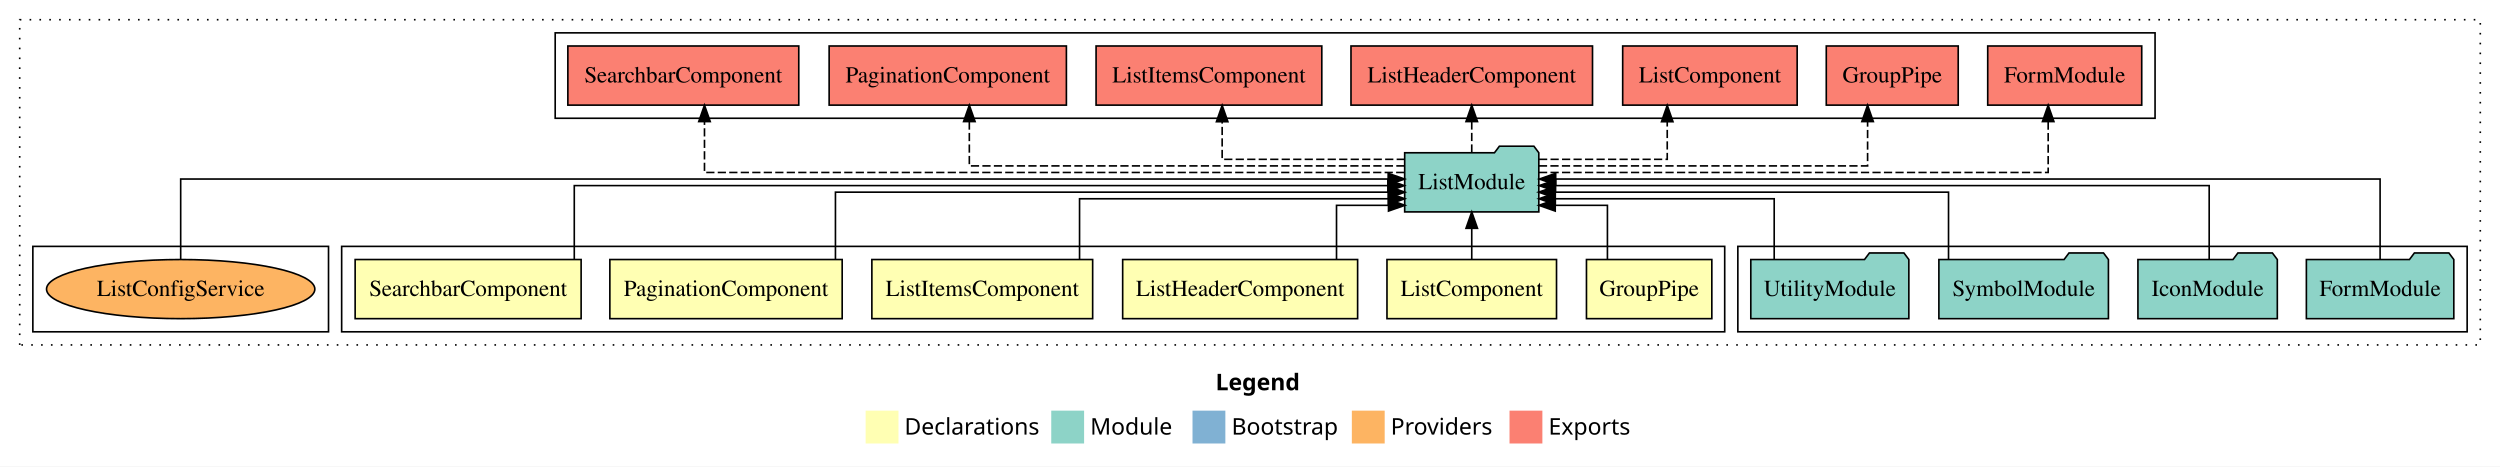
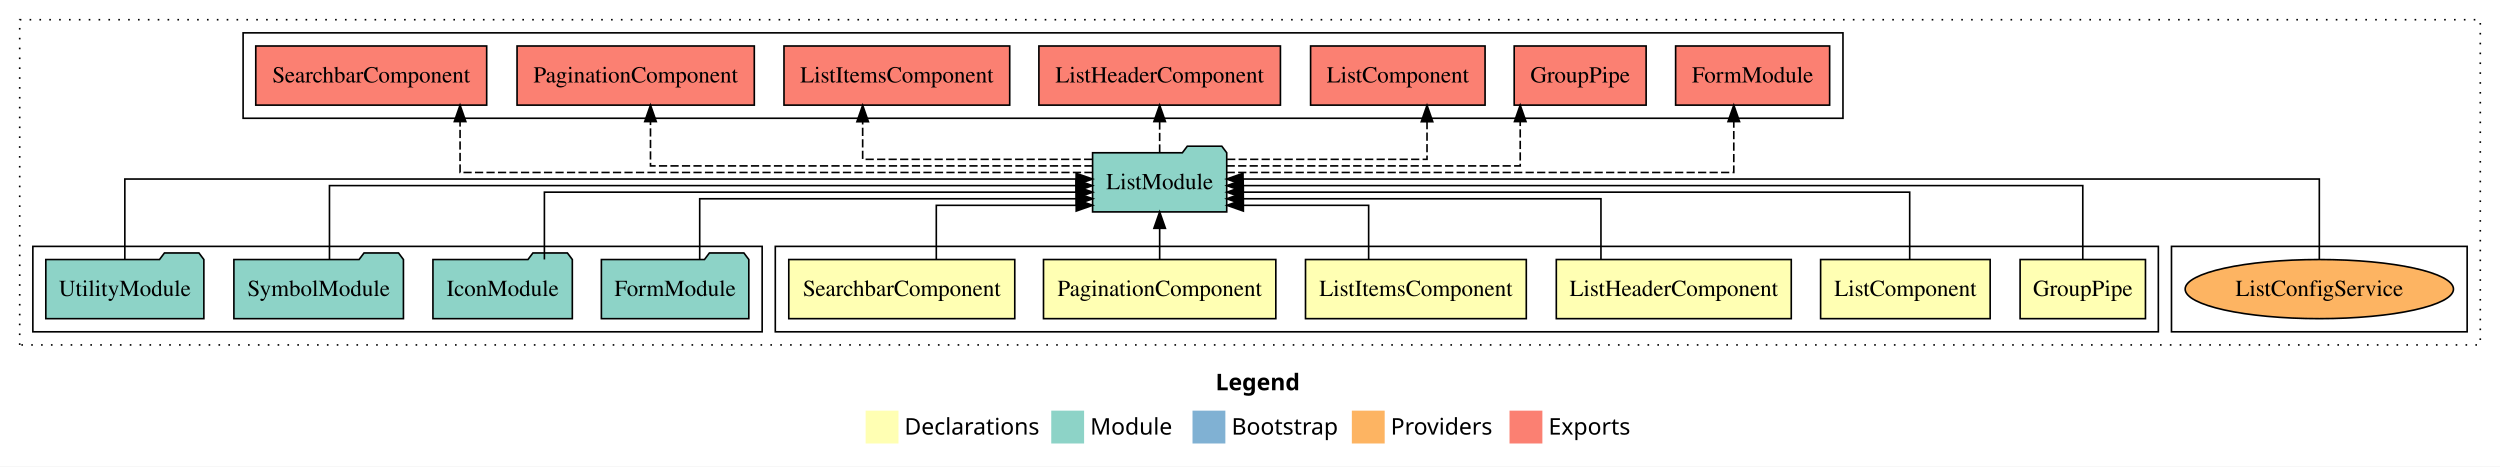
<svg xmlns="http://www.w3.org/2000/svg" width="1522pt" height="284pt" viewBox="0.00 0.00 1522.00 284.00">
  <g id="graph0" class="graph" transform="scale(1 1) rotate(0) translate(4 280)">
    <polygon fill="white" stroke="transparent" points="-4,4 -4,-280 1518,-280 1518,4 -4,4" />
    <text text-anchor="start" x="736.01" y="-42.4" font-family="sans-serif" font-weight="bold" font-size="14.00">Legend</text>
    <polygon fill="#ffffb3" stroke="transparent" points="523,-10 523,-30 543,-30 543,-10 523,-10" />
    <text text-anchor="start" x="546.63" y="-15.4" font-family="sans-serif" font-size="14.00">  Declarations</text>
    <polygon fill="#8dd3c7" stroke="transparent" points="636,-10 636,-30 656,-30 656,-10 636,-10" />
    <text text-anchor="start" x="659.73" y="-15.4" font-family="sans-serif" font-size="14.00">  Module</text>
    <polygon fill="#80b1d3" stroke="transparent" points="722,-10 722,-30 742,-30 742,-10 722,-10" />
    <text text-anchor="start" x="745.78" y="-15.4" font-family="sans-serif" font-size="14.00">  Bootstrap</text>
    <polygon fill="#fdb462" stroke="transparent" points="819,-10 819,-30 839,-30 839,-10 819,-10" />
    <text text-anchor="start" x="842.67" y="-15.4" font-family="sans-serif" font-size="14.00">  Providers</text>
    <polygon fill="#fb8072" stroke="transparent" points="915,-10 915,-30 935,-30 935,-10 915,-10" />
    <text text-anchor="start" x="938.73" y="-15.4" font-family="sans-serif" font-size="14.00">  Exports</text>
    <g id="clust1" class="cluster">
      <polygon fill="none" stroke="black" stroke-dasharray="1,5" points="8,-70 8,-268 1506,-268 1506,-70 8,-70" />
    </g>
-     <g id="clust9" class="cluster">
-       <polygon fill="none" stroke="black" points="1054,-78 1054,-130 1498,-130 1498,-78 1054,-78" />
+     <g id="clust12" class="cluster">
+       <polygon fill="none" stroke="black" points="1318,-78 1318,-130 1498,-130 1498,-78 1318,-78" />
    </g>
    <g id="clust2" class="cluster">
-       <polygon fill="none" stroke="black" points="204,-78 204,-130 1046,-130 1046,-78 204,-78" />
+       <polygon fill="none" stroke="black" points="468,-78 468,-130 1310,-130 1310,-78 468,-78" />
    </g>
-     <g id="clust12" class="cluster">
-       <polygon fill="none" stroke="black" points="16,-78 16,-130 196,-130 196,-78 16,-78" />
+     <g id="clust9" class="cluster">
+       <polygon fill="none" stroke="black" points="16,-78 16,-130 460,-130 460,-78 16,-78" />
    </g>
    <g id="clust10" class="cluster">
-       <polygon fill="none" stroke="black" points="334,-208 334,-260 1308,-260 1308,-208 334,-208" />
+       <polygon fill="none" stroke="black" points="144,-208 144,-260 1118,-260 1118,-208 144,-208" />
    </g>
    <g id="node1" class="node">
-       <polygon fill="#ffffb3" stroke="black" points="1038.16,-122 961.84,-122 961.84,-86 1038.16,-86 1038.16,-122" />
-       <text text-anchor="middle" x="1000" y="-99.8" font-family="Times,serif" font-size="14.00">GroupPipe</text>
+       <polygon fill="#ffffb3" stroke="black" points="1302.16,-122 1225.84,-122 1225.84,-86 1302.16,-86 1302.16,-122" />
+       <text text-anchor="middle" x="1264" y="-99.8" font-family="Times,serif" font-size="14.00">GroupPipe</text>
    </g>
    <g id="node7" class="node">
-       <polygon fill="#8dd3c7" stroke="black" points="932.83,-187 929.83,-191 908.83,-191 905.83,-187 851.17,-187 851.17,-151 932.83,-151 932.83,-187" />
-       <text text-anchor="middle" x="892" y="-164.8" font-family="Times,serif" font-size="14.00">ListModule</text>
+       <polygon fill="#8dd3c7" stroke="black" points="742.83,-187 739.83,-191 718.83,-191 715.83,-187 661.17,-187 661.17,-151 742.83,-151 742.83,-187" />
+       <text text-anchor="middle" x="702" y="-164.8" font-family="Times,serif" font-size="14.00">ListModule</text>
    </g>
    <g id="edge1" class="edge">
-       <path fill="none" stroke="black" d="M974.6,-122.12C974.6,-136.78 974.6,-155 974.6,-155 974.6,-155 942.82,-155 942.82,-155" />
-       <polygon fill="black" stroke="black" points="942.82,-151.5 932.82,-155 942.82,-158.5 942.82,-151.5" />
+       <path fill="none" stroke="black" d="M1264,-122.22C1264,-140.83 1264,-167 1264,-167 1264,-167 752.87,-167 752.87,-167" />
+       <polygon fill="black" stroke="black" points="752.87,-163.5 742.87,-167 752.87,-170.5 752.87,-163.5" />
    </g>
    <g id="node2" class="node">
-       <polygon fill="#ffffb3" stroke="black" points="943.61,-122 840.39,-122 840.39,-86 943.61,-86 943.61,-122" />
-       <text text-anchor="middle" x="892" y="-99.8" font-family="Times,serif" font-size="14.00">ListComponent</text>
+       <polygon fill="#ffffb3" stroke="black" points="1207.61,-122 1104.39,-122 1104.39,-86 1207.61,-86 1207.61,-122" />
+       <text text-anchor="middle" x="1156" y="-99.8" font-family="Times,serif" font-size="14.00">ListComponent</text>
    </g>
    <g id="edge2" class="edge">
-       <path fill="none" stroke="black" d="M892,-122.11C892,-122.11 892,-140.99 892,-140.99" />
-       <polygon fill="black" stroke="black" points="888.5,-140.99 892,-150.99 895.5,-140.99 888.5,-140.99" />
+       <path fill="none" stroke="black" d="M1158.62,-122.02C1158.62,-139.37 1158.62,-163 1158.62,-163 1158.62,-163 752.92,-163 752.92,-163" />
+       <polygon fill="black" stroke="black" points="752.92,-159.5 742.92,-163 752.92,-166.5 752.92,-159.5" />
    </g>
    <g id="node3" class="node">
-       <polygon fill="#ffffb3" stroke="black" points="822.52,-122 679.48,-122 679.48,-86 822.52,-86 822.52,-122" />
-       <text text-anchor="middle" x="751" y="-99.8" font-family="Times,serif" font-size="14.00">ListHeaderComponent</text>
+       <polygon fill="#ffffb3" stroke="black" points="1086.52,-122 943.48,-122 943.48,-86 1086.52,-86 1086.52,-122" />
+       <text text-anchor="middle" x="1015" y="-99.8" font-family="Times,serif" font-size="14.00">ListHeaderComponent</text>
    </g>
    <g id="edge3" class="edge">
-       <path fill="none" stroke="black" d="M809.67,-122.12C809.67,-136.78 809.67,-155 809.67,-155 809.67,-155 841.32,-155 841.32,-155" />
-       <polygon fill="black" stroke="black" points="841.32,-158.5 851.32,-155 841.32,-151.5 841.32,-158.5" />
+       <path fill="none" stroke="black" d="M970.66,-122.01C970.66,-138.05 970.66,-159 970.66,-159 970.66,-159 752.8,-159 752.8,-159" />
+       <polygon fill="black" stroke="black" points="752.8,-155.5 742.8,-159 752.8,-162.5 752.8,-155.5" />
    </g>
    <g id="node4" class="node">
-       <polygon fill="#ffffb3" stroke="black" points="661.21,-122 526.79,-122 526.79,-86 661.21,-86 661.21,-122" />
-       <text text-anchor="middle" x="594" y="-99.8" font-family="Times,serif" font-size="14.00">ListItemsComponent</text>
+       <polygon fill="#ffffb3" stroke="black" points="925.21,-122 790.79,-122 790.79,-86 925.21,-86 925.21,-122" />
+       <text text-anchor="middle" x="858" y="-99.8" font-family="Times,serif" font-size="14.00">ListItemsComponent</text>
    </g>
    <g id="edge4" class="edge">
-       <path fill="none" stroke="black" d="M653.23,-122.01C653.23,-138.05 653.23,-159 653.23,-159 653.23,-159 841.23,-159 841.23,-159" />
-       <polygon fill="black" stroke="black" points="841.23,-162.5 851.23,-159 841.23,-155.5 841.23,-162.5" />
+       <path fill="none" stroke="black" d="M829.23,-122.12C829.23,-136.78 829.23,-155 829.23,-155 829.23,-155 752.96,-155 752.96,-155" />
+       <polygon fill="black" stroke="black" points="752.96,-151.5 742.96,-155 752.96,-158.5 752.96,-151.5" />
    </g>
    <g id="node5" class="node">
-       <polygon fill="#ffffb3" stroke="black" points="508.72,-122 367.28,-122 367.28,-86 508.72,-86 508.72,-122" />
-       <text text-anchor="middle" x="438" y="-99.8" font-family="Times,serif" font-size="14.00">PaginationComponent</text>
+       <polygon fill="#ffffb3" stroke="black" points="772.72,-122 631.28,-122 631.28,-86 772.72,-86 772.72,-122" />
+       <text text-anchor="middle" x="702" y="-99.8" font-family="Times,serif" font-size="14.00">PaginationComponent</text>
    </g>
    <g id="edge5" class="edge">
-       <path fill="none" stroke="black" d="M504.62,-122.02C504.62,-139.37 504.62,-163 504.62,-163 504.62,-163 841.28,-163 841.28,-163" />
-       <polygon fill="black" stroke="black" points="841.28,-166.5 851.28,-163 841.28,-159.5 841.28,-166.5" />
+       <path fill="none" stroke="black" d="M702,-122.11C702,-122.11 702,-140.99 702,-140.99" />
+       <polygon fill="black" stroke="black" points="698.5,-140.99 702,-150.99 705.5,-140.99 698.5,-140.99" />
    </g>
    <g id="node6" class="node">
-       <polygon fill="#ffffb3" stroke="black" points="349.79,-122 212.21,-122 212.21,-86 349.79,-86 349.79,-122" />
-       <text text-anchor="middle" x="281" y="-99.8" font-family="Times,serif" font-size="14.00">SearchbarComponent</text>
+       <polygon fill="#ffffb3" stroke="black" points="613.79,-122 476.21,-122 476.21,-86 613.79,-86 613.79,-122" />
+       <text text-anchor="middle" x="545" y="-99.8" font-family="Times,serif" font-size="14.00">SearchbarComponent</text>
    </g>
    <g id="edge6" class="edge">
-       <path fill="none" stroke="black" d="M345.62,-122.22C345.62,-140.83 345.62,-167 345.62,-167 345.62,-167 840.93,-167 840.93,-167" />
-       <polygon fill="black" stroke="black" points="840.93,-170.5 850.93,-167 840.93,-163.5 840.93,-170.5" />
+       <path fill="none" stroke="black" d="M566.02,-122.12C566.02,-136.78 566.02,-155 566.02,-155 566.02,-155 651.2,-155 651.2,-155" />
+       <polygon fill="black" stroke="black" points="651.2,-158.5 661.2,-155 651.2,-151.5 651.2,-158.5" />
    </g>
    <g id="node12" class="node">
-       <polygon fill="#fb8072" stroke="black" points="1299.88,-252 1206.12,-252 1206.12,-216 1299.88,-216 1299.88,-252" />
-       <text text-anchor="middle" x="1253" y="-229.8" font-family="Times,serif" font-size="14.00">FormModule </text>
+       <polygon fill="#fb8072" stroke="black" points="1109.88,-252 1016.12,-252 1016.12,-216 1109.88,-216 1109.88,-252" />
+       <text text-anchor="middle" x="1063" y="-229.8" font-family="Times,serif" font-size="14.00">FormModule </text>
    </g>
    <g id="edge11" class="edge">
-       <path fill="none" stroke="black" stroke-dasharray="5,2" d="M932.94,-175C1025.52,-175 1242.93,-175 1242.93,-175 1242.93,-175 1242.93,-205.98 1242.93,-205.98" />
-       <polygon fill="black" stroke="black" points="1239.43,-205.98 1242.93,-215.98 1246.43,-205.98 1239.43,-205.98" />
+       <path fill="none" stroke="black" stroke-dasharray="5,2" d="M742.78,-175C834.98,-175 1051.53,-175 1051.53,-175 1051.53,-175 1051.53,-205.98 1051.53,-205.98" />
+       <polygon fill="black" stroke="black" points="1048.03,-205.98 1051.53,-215.98 1055.03,-205.98 1048.03,-205.98" />
    </g>
    <g id="node13" class="node">
-       <polygon fill="#fb8072" stroke="black" points="1188.16,-252 1107.84,-252 1107.84,-216 1188.16,-216 1188.16,-252" />
-       <text text-anchor="middle" x="1148" y="-229.8" font-family="Times,serif" font-size="14.00">GroupPipe </text>
+       <polygon fill="#fb8072" stroke="black" points="998.16,-252 917.84,-252 917.84,-216 998.16,-216 998.16,-252" />
+       <text text-anchor="middle" x="958" y="-229.8" font-family="Times,serif" font-size="14.00">GroupPipe </text>
    </g>
    <g id="edge12" class="edge">
-       <path fill="none" stroke="black" stroke-dasharray="5,2" d="M932.88,-179C1001.64,-179 1132.99,-179 1132.99,-179 1132.99,-179 1132.99,-205.99 1132.99,-205.99" />
-       <polygon fill="black" stroke="black" points="1129.49,-205.99 1132.99,-215.99 1136.49,-205.99 1129.49,-205.99" />
+       <path fill="none" stroke="black" stroke-dasharray="5,2" d="M742.77,-179C806.26,-179 921.51,-179 921.51,-179 921.51,-179 921.51,-205.99 921.51,-205.99" />
+       <polygon fill="black" stroke="black" points="918.01,-205.99 921.51,-215.99 925.01,-205.99 918.01,-205.99" />
    </g>
    <g id="node14" class="node">
-       <polygon fill="#fb8072" stroke="black" points="1090.11,-252 983.89,-252 983.89,-216 1090.11,-216 1090.11,-252" />
-       <text text-anchor="middle" x="1037" y="-229.8" font-family="Times,serif" font-size="14.00">ListComponent </text>
+       <polygon fill="#fb8072" stroke="black" points="900.11,-252 793.89,-252 793.89,-216 900.11,-216 900.11,-252" />
+       <text text-anchor="middle" x="847" y="-229.8" font-family="Times,serif" font-size="14.00">ListComponent </text>
    </g>
    <g id="edge13" class="edge">
-       <path fill="none" stroke="black" stroke-dasharray="5,2" d="M932.96,-183C967.38,-183 1011.01,-183 1011.01,-183 1011.01,-183 1011.01,-205.88 1011.01,-205.88" />
-       <polygon fill="black" stroke="black" points="1007.51,-205.88 1011.01,-215.88 1014.51,-205.88 1007.51,-205.88" />
+       <path fill="none" stroke="black" stroke-dasharray="5,2" d="M743.07,-183C791.29,-183 864.77,-183 864.77,-183 864.77,-183 864.77,-205.88 864.77,-205.88" />
+       <polygon fill="black" stroke="black" points="861.27,-205.88 864.77,-215.88 868.27,-205.88 861.27,-205.88" />
    </g>
    <g id="node15" class="node">
-       <polygon fill="#fb8072" stroke="black" points="965.52,-252 818.48,-252 818.48,-216 965.52,-216 965.52,-252" />
-       <text text-anchor="middle" x="892" y="-229.8" font-family="Times,serif" font-size="14.00">ListHeaderComponent </text>
+       <polygon fill="#fb8072" stroke="black" points="775.52,-252 628.48,-252 628.48,-216 775.52,-216 775.52,-252" />
+       <text text-anchor="middle" x="702" y="-229.8" font-family="Times,serif" font-size="14.00">ListHeaderComponent </text>
    </g>
    <g id="edge14" class="edge">
-       <path fill="none" stroke="black" stroke-dasharray="5,2" d="M892,-187.11C892,-187.11 892,-205.99 892,-205.99" />
-       <polygon fill="black" stroke="black" points="888.5,-205.99 892,-215.99 895.5,-205.99 888.5,-205.99" />
+       <path fill="none" stroke="black" stroke-dasharray="5,2" d="M702,-187.11C702,-187.11 702,-205.99 702,-205.99" />
+       <polygon fill="black" stroke="black" points="698.5,-205.99 702,-215.99 705.5,-205.99 698.5,-205.99" />
    </g>
    <g id="node16" class="node">
-       <polygon fill="#fb8072" stroke="black" points="800.71,-252 663.29,-252 663.29,-216 800.71,-216 800.71,-252" />
-       <text text-anchor="middle" x="732" y="-229.8" font-family="Times,serif" font-size="14.00">ListItemsComponent </text>
+       <polygon fill="#fb8072" stroke="black" points="610.71,-252 473.29,-252 473.29,-216 610.71,-216 610.71,-252" />
+       <text text-anchor="middle" x="542" y="-229.8" font-family="Times,serif" font-size="14.00">ListItemsComponent </text>
    </g>
    <g id="edge15" class="edge">
-       <path fill="none" stroke="black" stroke-dasharray="5,2" d="M851.28,-183C806.27,-183 740.05,-183 740.05,-183 740.05,-183 740.05,-205.88 740.05,-205.88" />
-       <polygon fill="black" stroke="black" points="736.55,-205.88 740.05,-215.88 743.55,-205.88 736.55,-205.88" />
+       <path fill="none" stroke="black" stroke-dasharray="5,2" d="M660.97,-183C607.62,-183 521.19,-183 521.19,-183 521.19,-183 521.19,-205.88 521.19,-205.88" />
+       <polygon fill="black" stroke="black" points="517.69,-205.88 521.19,-215.88 524.69,-205.88 517.69,-205.88" />
    </g>
    <g id="node17" class="node">
-       <polygon fill="#fb8072" stroke="black" points="645.22,-252 500.78,-252 500.78,-216 645.22,-216 645.22,-252" />
-       <text text-anchor="middle" x="573" y="-229.8" font-family="Times,serif" font-size="14.00">PaginationComponent </text>
+       <polygon fill="#fb8072" stroke="black" points="455.22,-252 310.78,-252 310.78,-216 455.22,-216 455.22,-252" />
+       <text text-anchor="middle" x="383" y="-229.8" font-family="Times,serif" font-size="14.00">PaginationComponent </text>
    </g>
    <g id="edge16" class="edge">
-       <path fill="none" stroke="black" stroke-dasharray="5,2" d="M851.07,-179C767.72,-179 586.13,-179 586.13,-179 586.13,-179 586.13,-205.99 586.13,-205.99" />
-       <polygon fill="black" stroke="black" points="582.63,-205.99 586.13,-215.99 589.63,-205.99 582.63,-205.99" />
+       <path fill="none" stroke="black" stroke-dasharray="5,2" d="M661.16,-179C576.98,-179 392.02,-179 392.02,-179 392.02,-179 392.02,-205.99 392.02,-205.99" />
+       <polygon fill="black" stroke="black" points="388.52,-205.99 392.02,-215.99 395.52,-205.99 388.52,-205.99" />
    </g>
    <g id="node18" class="node">
-       <polygon fill="#fb8072" stroke="black" points="482.29,-252 341.71,-252 341.71,-216 482.29,-216 482.29,-252" />
-       <text text-anchor="middle" x="412" y="-229.8" font-family="Times,serif" font-size="14.00">SearchbarComponent </text>
+       <polygon fill="#fb8072" stroke="black" points="292.29,-252 151.71,-252 151.71,-216 292.29,-216 292.29,-252" />
+       <text text-anchor="middle" x="222" y="-229.8" font-family="Times,serif" font-size="14.00">SearchbarComponent </text>
    </g>
    <g id="edge17" class="edge">
-       <path fill="none" stroke="black" stroke-dasharray="5,2" d="M850.96,-175C736.97,-175 424.89,-175 424.89,-175 424.89,-175 424.89,-205.98 424.89,-205.98" />
-       <polygon fill="black" stroke="black" points="421.39,-205.98 424.89,-215.98 428.39,-205.98 421.39,-205.98" />
+       <path fill="none" stroke="black" stroke-dasharray="5,2" d="M661.16,-175C554.56,-175 276.09,-175 276.09,-175 276.09,-175 276.09,-205.98 276.09,-205.98" />
+       <polygon fill="black" stroke="black" points="272.59,-205.98 276.09,-215.98 279.59,-205.98 272.59,-205.98" />
    </g>
    <g id="node8" class="node">
-       <polygon fill="#8dd3c7" stroke="black" points="1489.88,-122 1486.88,-126 1465.88,-126 1462.88,-122 1400.12,-122 1400.12,-86 1489.88,-86 1489.88,-122" />
-       <text text-anchor="middle" x="1445" y="-99.8" font-family="Times,serif" font-size="14.00">FormModule</text>
+       <polygon fill="#8dd3c7" stroke="black" points="451.88,-122 448.88,-126 427.88,-126 424.88,-122 362.12,-122 362.12,-86 451.88,-86 451.88,-122" />
+       <text text-anchor="middle" x="407" y="-99.8" font-family="Times,serif" font-size="14.00">FormModule</text>
    </g>
    <g id="edge7" class="edge">
-       <path fill="none" stroke="black" d="M1445,-122.31C1445,-142.15 1445,-171 1445,-171 1445,-171 943.11,-171 943.11,-171" />
-       <polygon fill="black" stroke="black" points="943.11,-167.5 933.11,-171 943.11,-174.5 943.11,-167.5" />
+       <path fill="none" stroke="black" d="M421.98,-122.01C421.98,-138.05 421.98,-159 421.98,-159 421.98,-159 651.28,-159 651.28,-159" />
+       <polygon fill="black" stroke="black" points="651.28,-162.5 661.28,-159 651.28,-155.5 651.28,-162.5" />
    </g>
    <g id="node9" class="node">
-       <polygon fill="#8dd3c7" stroke="black" points="1382.43,-122 1379.43,-126 1358.43,-126 1355.43,-122 1297.57,-122 1297.57,-86 1382.43,-86 1382.43,-122" />
-       <text text-anchor="middle" x="1340" y="-99.8" font-family="Times,serif" font-size="14.00">IconModule</text>
+       <polygon fill="#8dd3c7" stroke="black" points="344.43,-122 341.43,-126 320.43,-126 317.43,-122 259.57,-122 259.57,-86 344.43,-86 344.43,-122" />
+       <text text-anchor="middle" x="302" y="-99.8" font-family="Times,serif" font-size="14.00">IconModule</text>
    </g>
    <g id="edge8" class="edge">
-       <path fill="none" stroke="black" d="M1340.95,-122.22C1340.95,-140.83 1340.95,-167 1340.95,-167 1340.95,-167 943.03,-167 943.03,-167" />
-       <polygon fill="black" stroke="black" points="943.03,-163.5 933.03,-167 943.03,-170.5 943.03,-163.5" />
+       <path fill="none" stroke="black" d="M327.43,-122.02C327.43,-139.37 327.43,-163 327.43,-163 327.43,-163 651.2,-163 651.2,-163" />
+       <polygon fill="black" stroke="black" points="651.2,-166.5 661.2,-163 651.2,-159.5 651.2,-166.5" />
    </g>
    <g id="node10" class="node">
-       <polygon fill="#8dd3c7" stroke="black" points="1279.61,-122 1276.61,-126 1255.61,-126 1252.61,-122 1176.39,-122 1176.39,-86 1279.61,-86 1279.61,-122" />
-       <text text-anchor="middle" x="1228" y="-99.8" font-family="Times,serif" font-size="14.00">SymbolModule</text>
+       <polygon fill="#8dd3c7" stroke="black" points="241.61,-122 238.61,-126 217.61,-126 214.61,-122 138.39,-122 138.39,-86 241.61,-86 241.61,-122" />
+       <text text-anchor="middle" x="190" y="-99.8" font-family="Times,serif" font-size="14.00">SymbolModule</text>
    </g>
    <g id="edge9" class="edge">
-       <path fill="none" stroke="black" d="M1182.26,-122.02C1182.26,-139.37 1182.26,-163 1182.26,-163 1182.26,-163 942.67,-163 942.67,-163" />
-       <polygon fill="black" stroke="black" points="942.67,-159.5 932.67,-163 942.67,-166.5 942.67,-159.5" />
+       <path fill="none" stroke="black" d="M196.58,-122.22C196.58,-140.83 196.58,-167 196.58,-167 196.58,-167 651.07,-167 651.07,-167" />
+       <polygon fill="black" stroke="black" points="651.07,-170.5 661.07,-167 651.07,-163.5 651.07,-170.5" />
    </g>
    <g id="node11" class="node">
-       <polygon fill="#8dd3c7" stroke="black" points="1158.11,-122 1155.11,-126 1134.11,-126 1131.11,-122 1061.89,-122 1061.89,-86 1158.11,-86 1158.11,-122" />
-       <text text-anchor="middle" x="1110" y="-99.8" font-family="Times,serif" font-size="14.00">UtilityModule</text>
+       <polygon fill="#8dd3c7" stroke="black" points="120.11,-122 117.11,-126 96.11,-126 93.11,-122 23.89,-122 23.89,-86 120.11,-86 120.11,-122" />
+       <text text-anchor="middle" x="72" y="-99.8" font-family="Times,serif" font-size="14.00">UtilityModule</text>
    </g>
    <g id="edge10" class="edge">
-       <path fill="none" stroke="black" d="M1076.13,-122.01C1076.13,-138.05 1076.13,-159 1076.13,-159 1076.13,-159 942.86,-159 942.86,-159" />
-       <polygon fill="black" stroke="black" points="942.86,-155.5 932.86,-159 942.86,-162.5 942.86,-155.5" />
+       <path fill="none" stroke="black" d="M72,-122.31C72,-142.15 72,-171 72,-171 72,-171 651.15,-171 651.15,-171" />
+       <polygon fill="black" stroke="black" points="651.15,-174.5 661.15,-171 651.15,-167.5 651.15,-174.5" />
    </g>
    <g id="node19" class="node">
-       <ellipse fill="#fdb462" stroke="black" cx="106" cy="-104" rx="81.68" ry="18" />
-       <text text-anchor="middle" x="106" y="-99.8" font-family="Times,serif" font-size="14.00">ListConfigService</text>
+       <ellipse fill="#fdb462" stroke="black" cx="1408" cy="-104" rx="81.68" ry="18" />
+       <text text-anchor="middle" x="1408" y="-99.8" font-family="Times,serif" font-size="14.00">ListConfigService</text>
    </g>
    <g id="edge18" class="edge">
-       <path fill="none" stroke="black" d="M106,-122.31C106,-142.15 106,-171 106,-171 106,-171 841.12,-171 841.12,-171" />
-       <polygon fill="black" stroke="black" points="841.12,-174.5 851.12,-171 841.12,-167.5 841.12,-174.5" />
+       <path fill="none" stroke="black" d="M1408,-122.31C1408,-142.15 1408,-171 1408,-171 1408,-171 752.75,-171 752.75,-171" />
+       <polygon fill="black" stroke="black" points="752.75,-167.5 742.75,-171 752.75,-174.5 752.75,-167.5" />
    </g>
  </g>
</svg>
